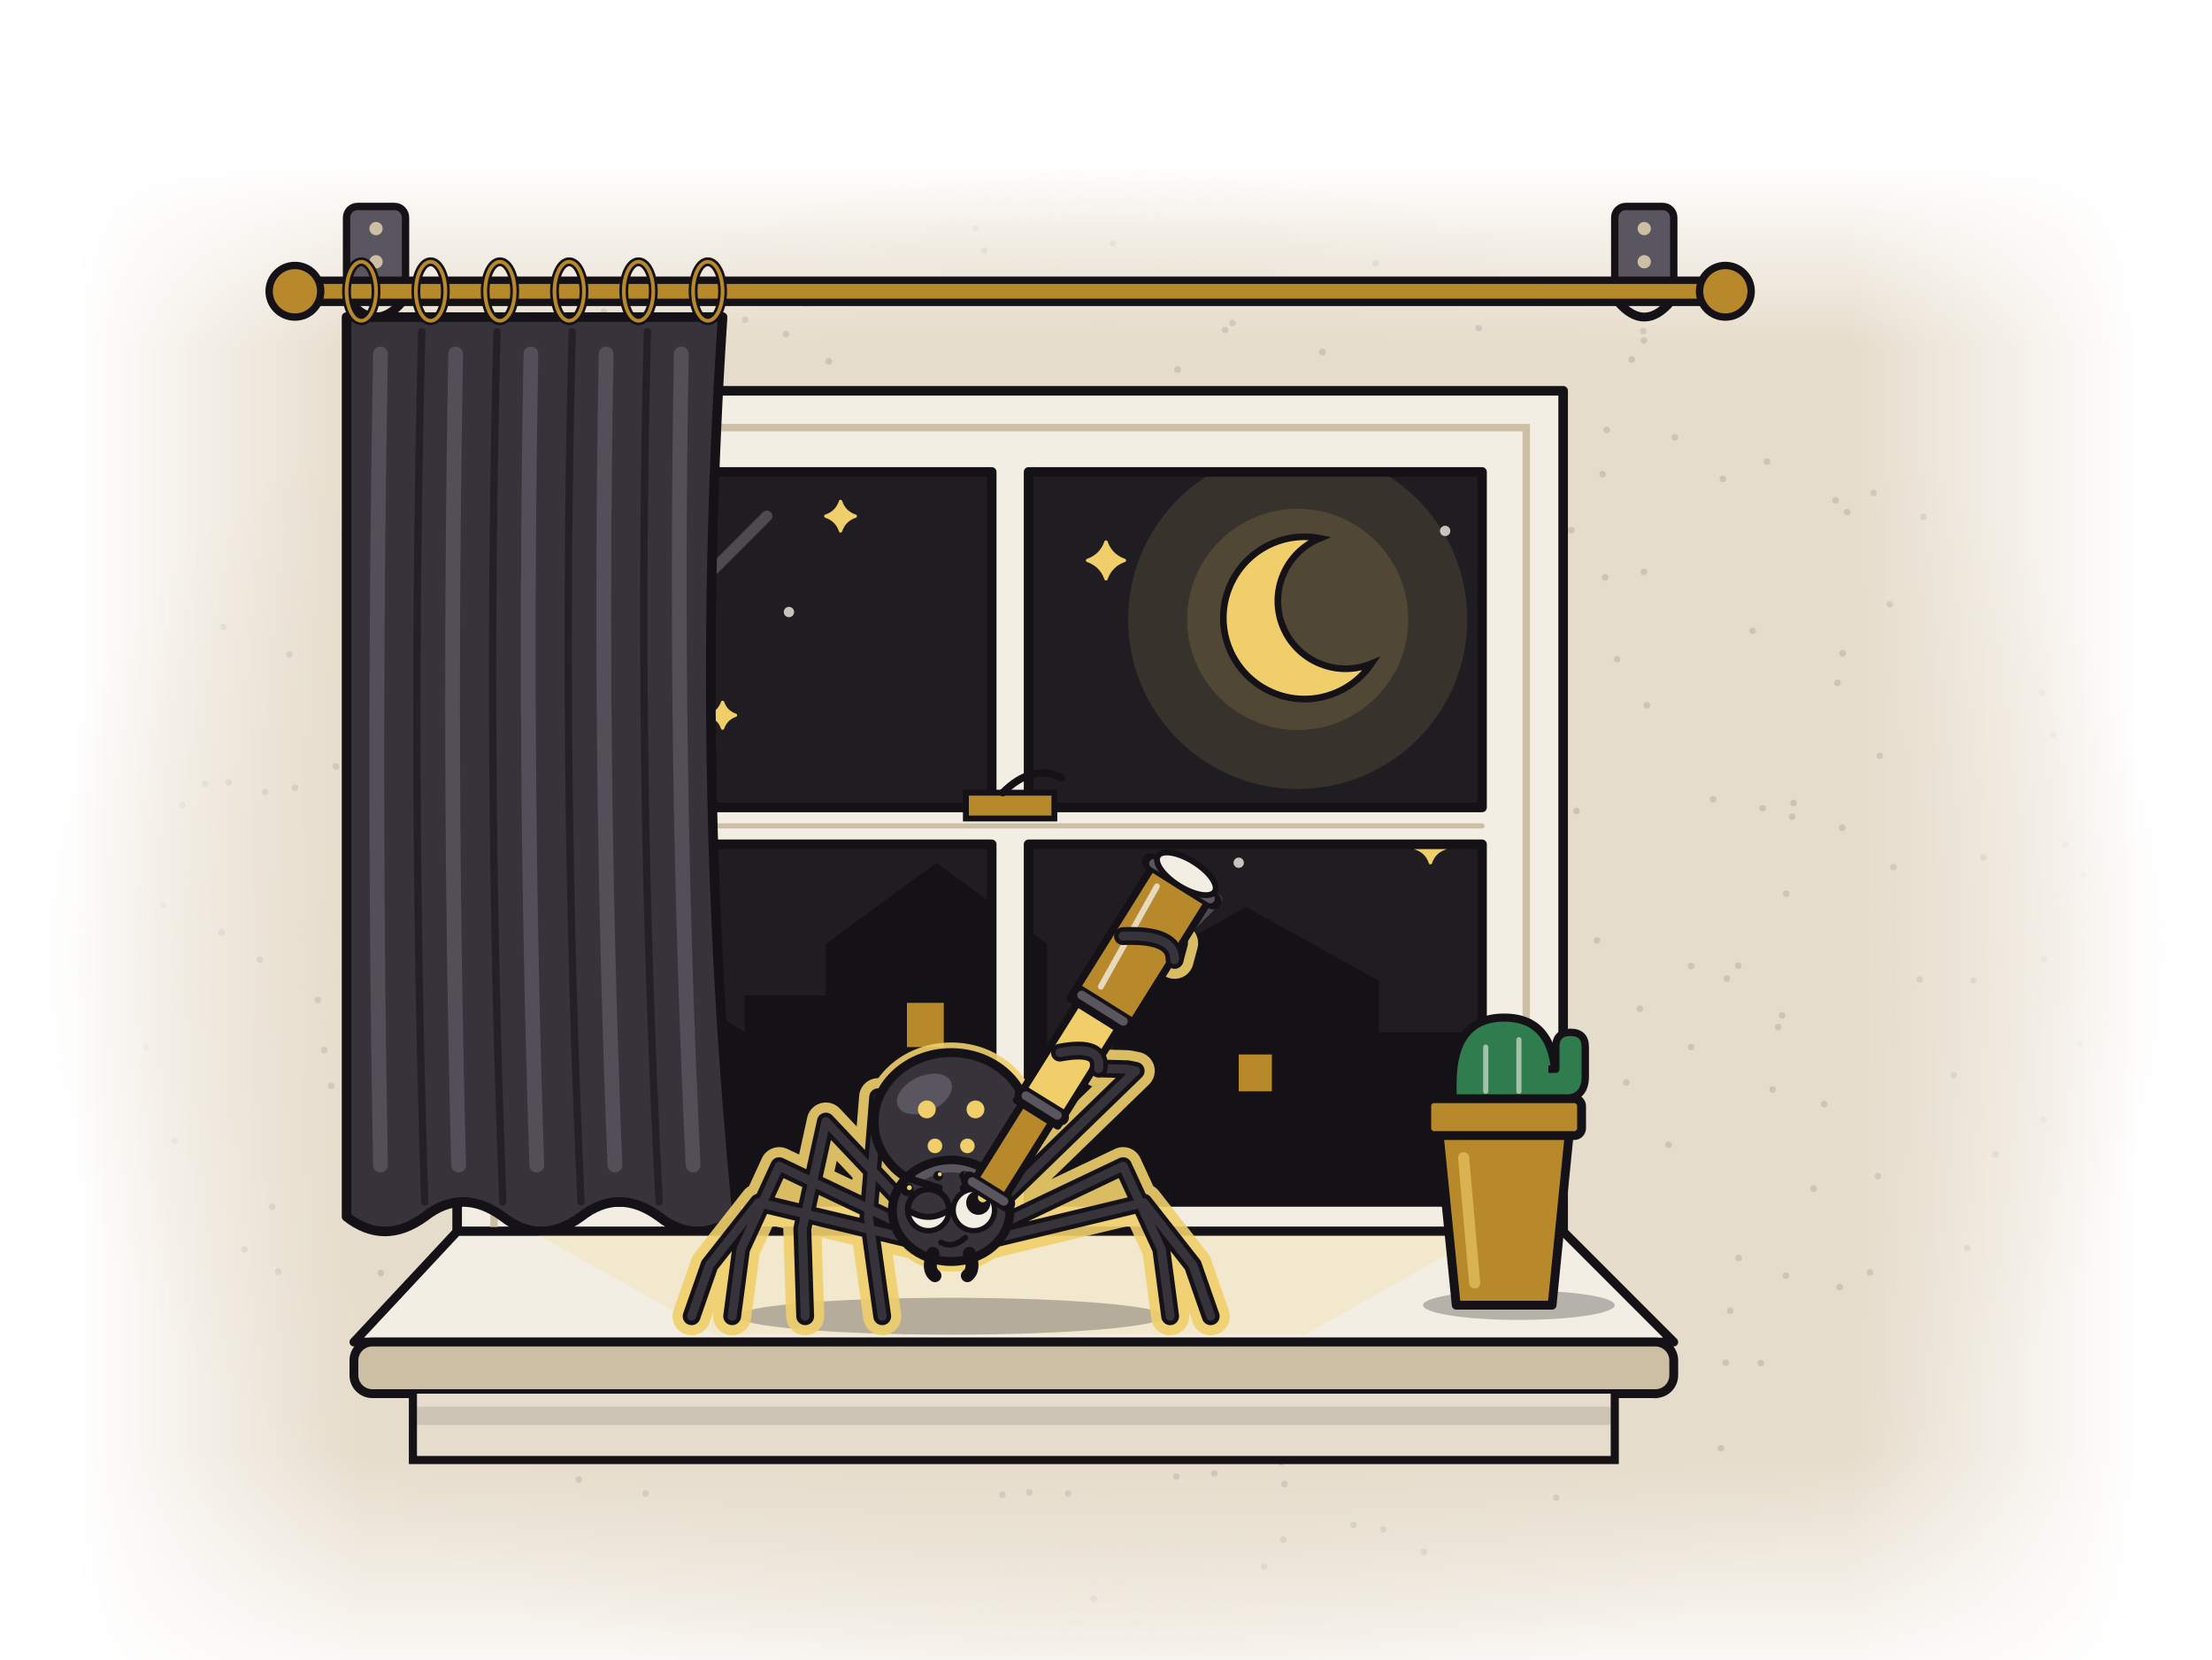
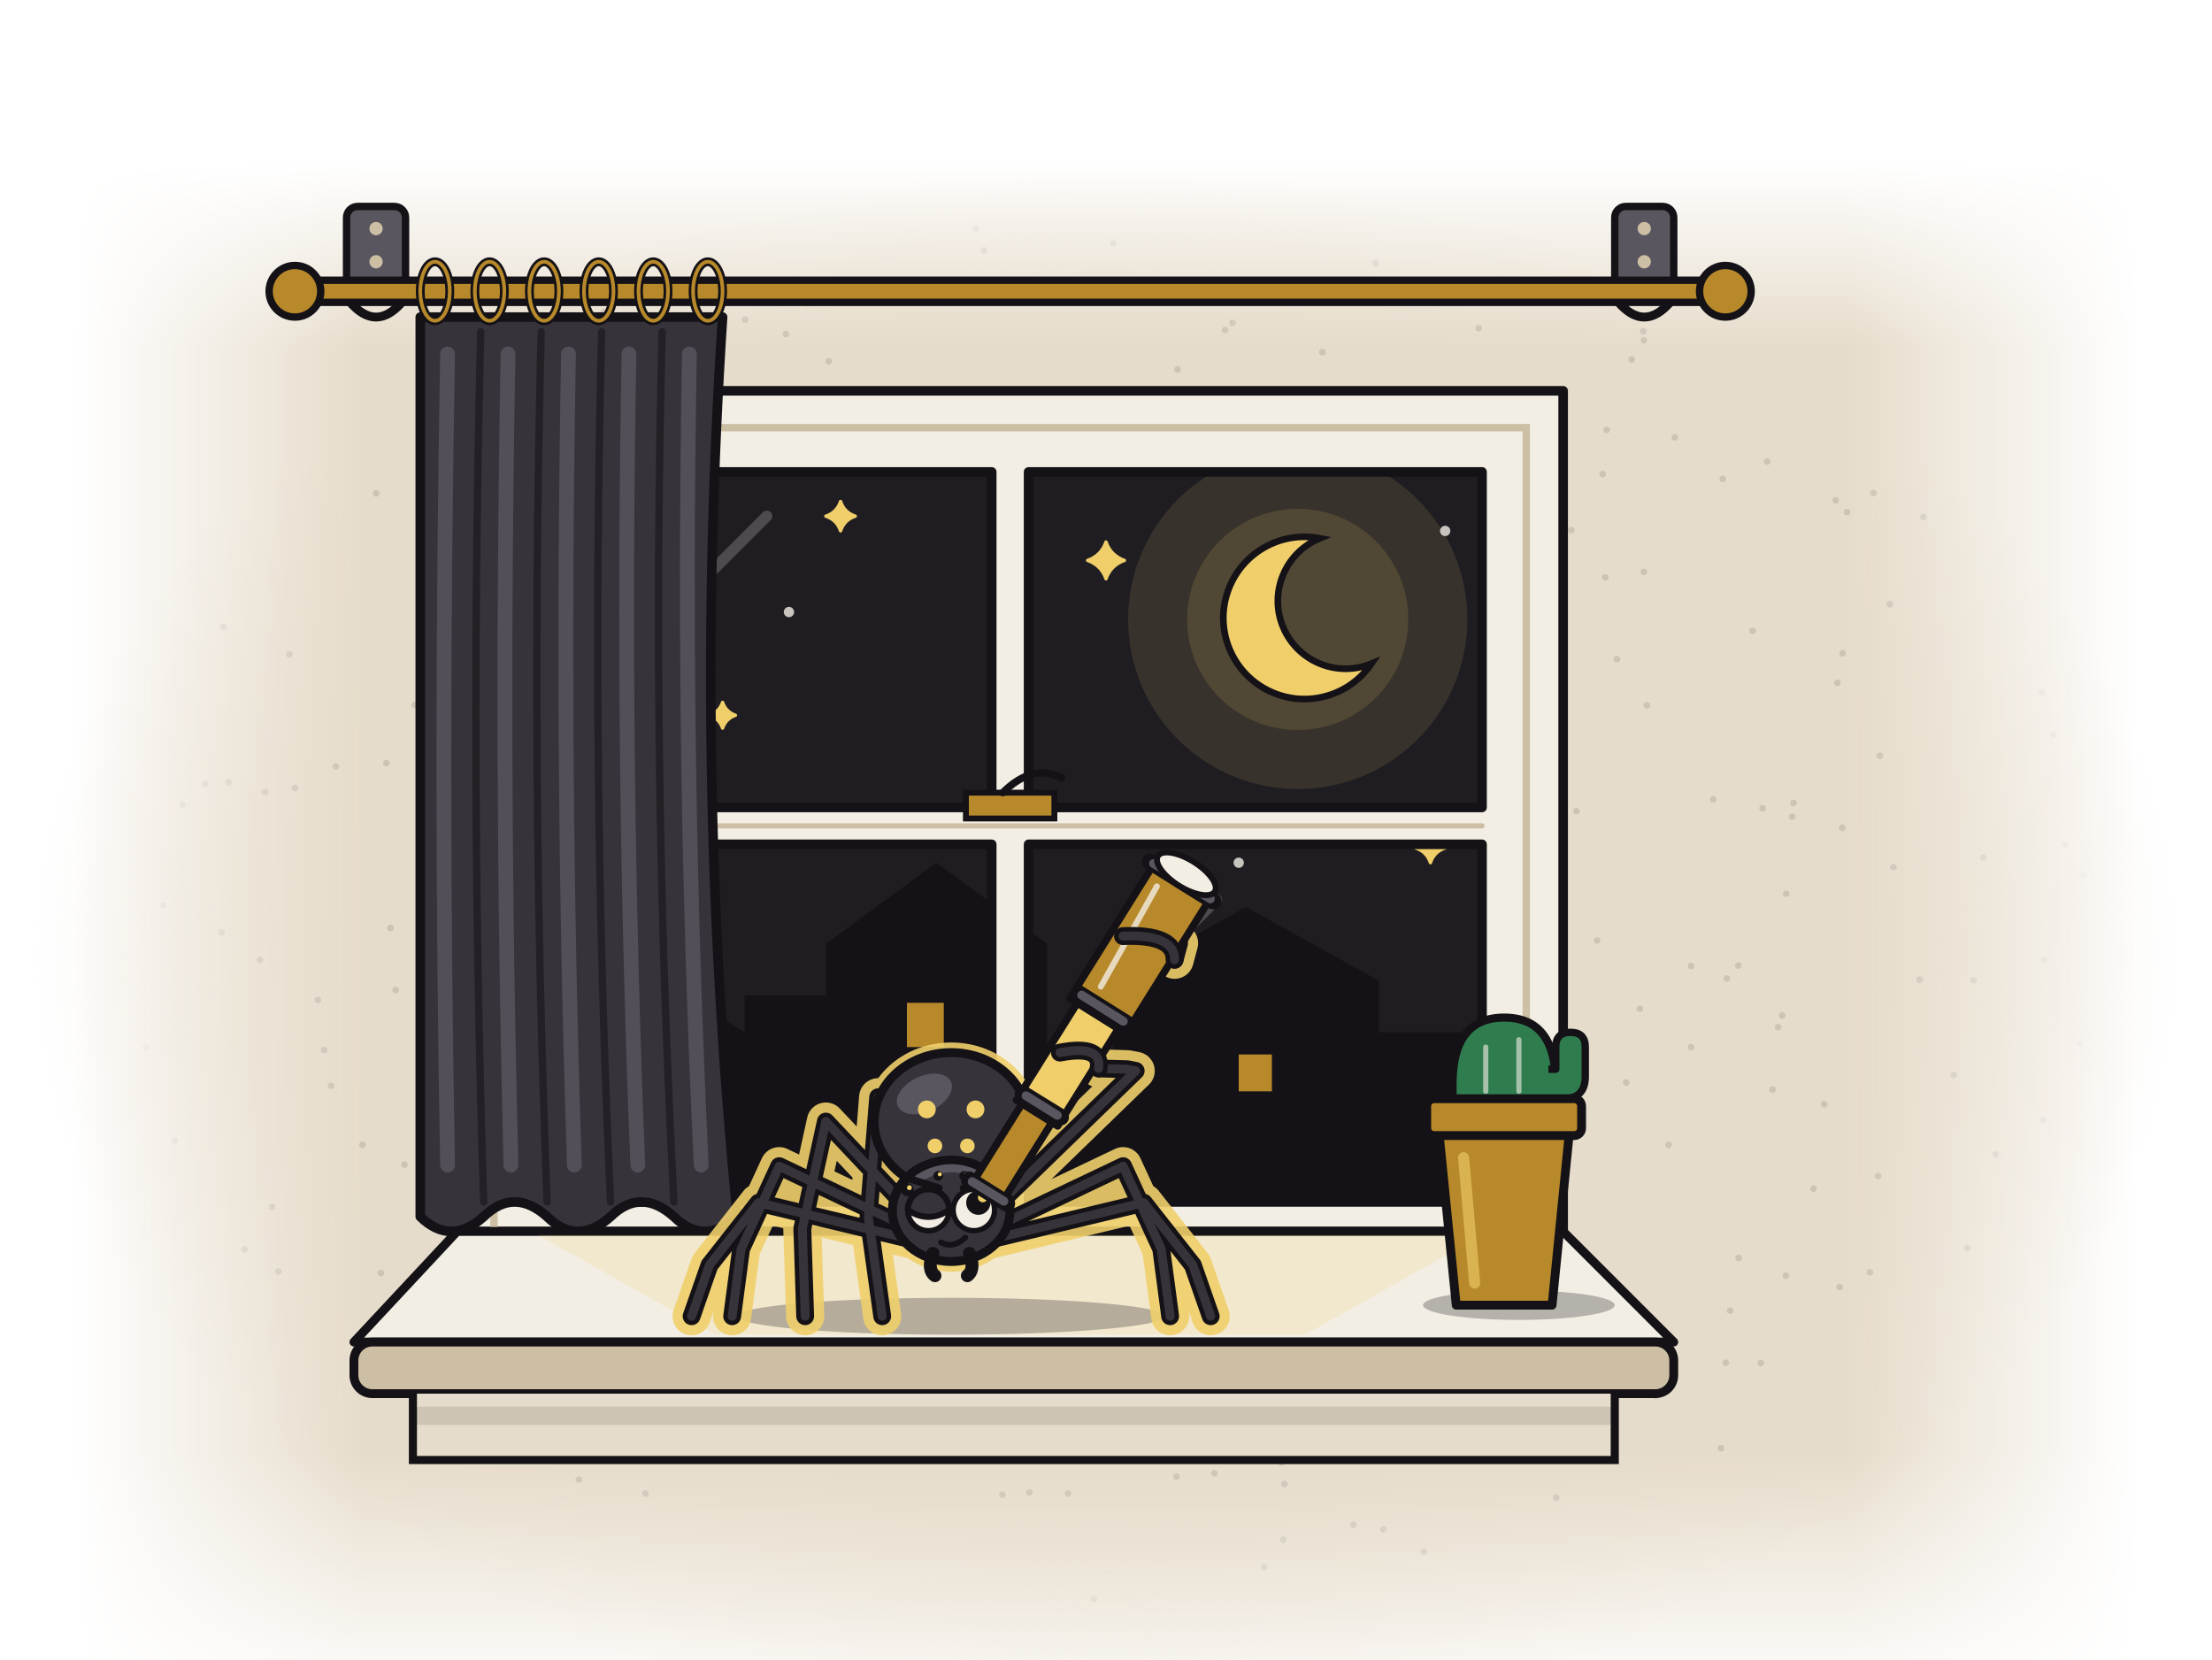
<svg xmlns="http://www.w3.org/2000/svg" viewBox="0 0 600 450" role="img" aria-label="A lookout spider on a night-time window sill peers at the moon through a tiny spyglass">
  <g transform="translate(0 34)">
    <defs>
      <radialGradient id="sls-glow" cx="50%" cy="50%" r="50%">
        <stop offset="0" stop-color="#e6dccb" stop-opacity="1" />
        <stop offset=".62" stop-color="#e6dccb" stop-opacity="0.7" />
        <stop offset="1" stop-color="#e6dccb" stop-opacity="0" />
      </radialGradient>
    </defs>
    <ellipse cx="300" cy="225" rx="295" ry="215" fill="url(#sls-glow)" />
    <defs>
      <mask id="sls-wall" maskUnits="userSpaceOnUse" x="15" y="-50" width="570" height="550">
        <linearGradient id="sls-wall-lx" gradientUnits="userSpaceOnUse" x1="20" y1="0" x2="580" y2="0">
          <stop offset="0" stop-color="#fff" stop-opacity="0" />
          <stop offset="0.14" stop-color="#fff" />
          <stop offset="0.86" stop-color="#fff" />
          <stop offset="1" stop-color="#fff" stop-opacity="0" />
        </linearGradient>
        <linearGradient id="sls-wall-ly" gradientUnits="userSpaceOnUse" x1="0" y1="10" x2="0" y2="60">
          <stop offset="0" stop-color="#000" />
          <stop offset="1" stop-color="#000" stop-opacity="0" />
        </linearGradient>
        <linearGradient id="sls-wall-lb" gradientUnits="userSpaceOnUse" x1="0" y1="360" x2="0" y2="430">
          <stop offset="0" stop-color="#000" stop-opacity="0" />
          <stop offset="1" stop-color="#000" />
        </linearGradient>
        <rect x="20" y="-50" width="560" height="550" fill="url(#sls-wall-lx)" />
        <rect x="20" y="-50" width="560" height="110" fill="url(#sls-wall-ly)" />
        <rect x="20" y="360" width="560" height="140" fill="url(#sls-wall-lb)" />
      </mask>
    </defs>
    <g mask="url(#sls-wall)">
      <rect x="20" y="10" width="560" height="420" fill="#e6dccb" />
      <path d="M296.7 399.7h0.01M390.8 158.9h0.01M263.9 113.1h0.01M420.8 218.7h0.01M127 347.9h0.01M103.3 311.3h0.01M169.1 53.9h0.01M155.7 320.7h0.01M560.2 195.1h0.01M290.2 203h0.01M434.7 94.6h0.01M385.1 153.7h0.01M376.2 105.9h0.01M236.7 193.7h0.01M200.9 104.4h0.01M146.9 256.7h0.01M388.3 141h0.01M261.8 335.7h0.01M266.9 33.9h0.01M378.6 77.4h0.01M290.1 352h0.01M91.1 173.9h0.01M353.5 153.4h0.01M127.4 336.5h0.01M249.3 208.5h0.01M471.5 227.9h0.01M486.5 183.8h0.01M120.7 176.6h0.01M513.6 201.2h0.01M60.6 136.1h0.01M213.2 56.6h0.01M468.1 335.6h0.01M324.6 114.1h0.01M407.1 250.9h0.01M498.4 151.2h0.01M47.4 275.4h0.01M319.4 66.2h0.01M248 268.5h0.01M458.7 228h0.01M348.1 383.6h0.01M469.3 321.5h0.01M188.4 172.2h0.01M424 216.5h0.01M139.1 337.2h0.01M444.8 239.6h0.01M435.8 82.6h0.01M215.8 284.3h0.01M49.5 184.3h0.01M372.7 138.7h0.01M224.4 320h0.01M521.7 106.2h0.01M98.3 276.5h0.01M190.1 349h0.01M309.9 235.2h0.01M341 271.7h0.01M471.6 307.2h0.01M122.1 228.3h0.01M163.8 50.5h0.01M499.7 190.5h0.01M347.8 164.4h0.01M86.2 237.2h0.01M73.8 293.3h0.01M277.4 267.5h0.01M483.4 241.4h0.01M433.2 221.1h0.01M289.7 371.1h0.01M104.8 173h0.01M294.6 47.3h0.01M404.1 199.5h0.01M298.6 283.9h0.01M484.4 312h0.01M382.9 350h0.01M228.1 343.9h0.01M501 104.9h0.01M383.6 343.8h0.01M391.2 188.4h0.01M219.6 310.5h0.01M416 204.4h0.01M427.6 186h0.01M554.3 269.7h0.01M232 340.9h0.01M214.2 313.2h0.01M441.1 259.6h0.01M343.7 143.8h0.01M225.6 356.8h0.01M256.4 344.1h0.01M166.2 256h0.01M112.5 157.2h0.01M126.6 278.4h0.01M509.4 285h0.01M266 360h0.01M494.8 265.5h0.01M279.2 370.8h0.01M464.7 182.8h0.01M197.4 118.8h0.01M364.8 173.5h0.01M349.2 116.2h0.01M344.6 318.5h0.01M480.8 261.5h0.01M62 178.2h0.01M105.9 217.7h0.01M362.9 121.1h0.01M128.6 123.2h0.01M255.3 354h0.01M218.6 48.3h0.01M331.9 275.6h0.01M323.1 311.1h0.01M383.7 227.8h0.01M115.1 220.3h0.01M119.7 240.2h0.01M39.6 250h0.01M445.9 58.3h0.01M224.8 64h0.01M283.7 137.9h0.01M140.9 300.7h0.01M344.9 338h0.01M250.9 334.3h0.01M491.9 288.4h0.01M417 152.2h0.01M196.5 289.9h0.01M499 315.1h0.01M210.8 220.9h0.01M214.3 313.8h0.01M318 266.8h0.01M373.1 37.4h0.01M231 338h0.01M202.7 281.7h0.01M466.8 358.8h0.01M342.9 391h0.01M553.9 153.8h0.01M274.7 301.3h0.01M155.7 68.3h0.01M530 257.6h0.01M403.1 204.4h0.01M89.8 260.5h0.01M332.3 55.5h0.01M259.9 149.8h0.01M232.7 329.8h0.01M309 266.2h0.01M175.1 371.1h0.01M78.5 143.5h0.01M535.3 231.9h0.01M393.1 283.5h0.01M415.6 199h0.01M275.6 106h0.01M433 333h0.01M273.7 345.6h0.01M452.6 276.5h0.01M221.2 121.4h0.01M371.4 289.7h0.01M422.1 372.2h0.01M66.3 304.9h0.01M207.2 189.3h0.01M209.5 340h0.01M467.3 95.9h0.01M102 99.8h0.01M292.2 79.2h0.01M400.2 79.3h0.01M157.2 337.4h0.01M60.1 218.9h0.01M255 185.7h0.01M334.3 53.6h0.01M319.1 366.5h0.01M348.4 368.5h0.01M195.2 131.3h0.01M499.8 143.2h0.01M445.7 55.8h0.01M320.7 235.3h0.01M438.6 144.8h0.01M210.2 331.6h0.01M264.5 200.9h0.01M286.1 165.2h0.01M454.3 84.6h0.01M192.9 90.7h0.01M185.9 226.2h0.01M333.1 79.5h0.01M197.1 307.8h0.01M184.7 208.6h0.01M201.5 279.6h0.01M321.8 243.2h0.01M520.7 231.7h0.01M236.8 296.4h0.01M458.7 250h0.01M442.6 63.5h0.01M468.4 231.4h0.01M157 367.3h0.01M479.3 91.2h0.01M336.2 75.7h0.01M564.1 249h0.01M381.3 287h0.01M264.6 28h0.01M418.8 137.7h0.01M80 179.7h0.01M375.2 380.8h0.01M316.1 259.9h0.01M118.6 137.6h0.01M70.5 226.3h0.01M533.6 304.5h0.01M329.4 365.6h0.01M309.2 256.4h0.01M271.9 371.4h0.01M185.9 160.8h0.01M343.4 99.3h0.01M220.1 266.6h0.01M352.3 194.7h0.01M165.1 111.2h0.01M309 247.3h0.01M401.1 55h0.01M325.2 131.3h0.01M414.5 181.9h0.01M216.3 160.1h0.01M107.3 234.5h0.01M308.8 319.4h0.01M126.7 64.8h0.01M268.7 190.2h0.01M482.3 244.6h0.01M541.3 279.1h0.01M146 215.1h0.01M234.9 190.3h0.01M55.6 178.6h0.01M376.2 127.2h0.01M393.3 288h0.01M403.9 129.5h0.01M71.9 180.8h0.01M361.9 137.6h0.01M410.3 216.5h0.01M301.9 32h0.01M149.1 347.1h0.01M507.2 311.1h0.01M430.6 311.8h0.01M252 321.5h0.01M478.1 185.2h0.01M475.4 137.1h0.01M202.1 52.7h0.01M358.7 61.5h0.01M279.3 119.3h0.01M127 135.4h0.01M109.7 281.9h0.01M160.8 277.8h0.01M446.7 157.3h0.01M228.1 215.3h0.01M435.4 122.6h0.01M449.1 344.6h0.01M363.3 324.3h0.01M179 248.9h0.01M75.5 310.9h0.01M382.5 325.6h0.01M166.4 91.3h0.01M186 254.9h0.01M565.1 203.4h0.01M225 245.8h0.01M508.2 99.7h0.01M171.5 147.8h0.01M512.6 129.9h0.01M129.1 293.8h0.01M406.5 128.3h0.01M217.4 165.6h0.01M315.4 330.8h0.01M135.8 82.9h0.01M245 241.6h0.01M367.1 379.6h0.01M554.4 226.2h0.01M538 198.6h0.01M248 157.8h0.01M313.6 348.1h0.01M87.9 250.8h0.01M175 80.4h0.01M138.1 259.2h0.01M426.2 109.8h0.01M322.1 145.3h0.01M293.9 256.3h0.01M402.8 346.7h0.01M436.3 348.8h0.01M556.9 165.3h0.01M261 234.6h0.01M379.4 92.4h0.01M509.9 171h0.01M386.2 386.9h0.01M236.6 348.2h0.01M144.4 183.6h0.01M354.9 246.5h0.01M232.2 326.7h0.01M477.6 335.7h0.01M335.6 262.7h0.01M486.1 187.5h0.01M363.7 162.1h0.01M347.6 362.7h0.01M115.4 108.9h0.01M382.2 310.1h0.01M437 339.6h0.01M497.9 101.7h0.01M334.4 130.8h0.01M320.2 169.8h0.01M330.8 196.5h0.01M44.2 211.6h0.01M332.1 126.4h0.01M445.9 121.1h0.01M484.5 208.4h0.01M273.7 82.1h0.01M192.1 248.8h0.01" stroke="#141216" stroke-width="1.8" stroke-linecap="round" opacity="0.12" />
    </g>
    <rect x="146" y="94" width="256" height="198" fill="#1f1d22" />
    <clipPath id="sls-gl">
      <rect x="146" y="94" width="256" height="198" />
    </clipPath>
    <g clip-path="url(#sls-gl)">
      <circle cx="352" cy="134" r="46" fill="#f0cf6b" opacity=".12" />
      <circle cx="352" cy="134" r="30" fill="#f0cf6b" opacity=".14" />
      <path d="M358 112a22 22 0 1 0 14 34a18 18 0 1 1 -14 -34z" fill="#f0cf6b" stroke="#141216" stroke-width="1.8" />
      <path d="M176 112Q177.6 116.4 182 118Q177.6 119.6 176 124Q174.4 119.6 170 118Q174.4 116.4 176 112z" fill="#f0cf6b" stroke="#f0cf6b" stroke-width="0.9" stroke-linejoin="round" />
      <path d="M228 102Q229 105 232 106Q229 107 228 110Q227 107 224 106Q227 105 228 102z" fill="#f0cf6b" stroke="#f0cf6b" stroke-width="0.9" stroke-linejoin="round" />
      <path d="M196 156.5Q196.9 159.1 199.5 160Q196.9 160.9 196 163.5Q195.1 160.9 192.5 160Q195.1 159.1 196 156.5z" fill="#f0cf6b" stroke="#f0cf6b" stroke-width="0.9" stroke-linejoin="round" />
      <path d="M300 113Q301.3 116.7 305 118Q301.3 119.3 300 123Q298.7 119.3 295 118Q298.7 116.7 300 113z" fill="#f0cf6b" stroke="#f0cf6b" stroke-width="0.9" stroke-linejoin="round" />
      <path d="M388 192Q389 195 392 196Q389 197 388 200Q387 197 384 196Q387 195 388 192z" fill="#f0cf6b" stroke="#f0cf6b" stroke-width="0.9" stroke-linejoin="round" />
      <path d="M252 205Q252.8 207.2 255 208Q252.8 208.8 252 211Q251.2 208.8 249 208Q251.2 207.2 252 205z" fill="#f0cf6b" stroke="#f0cf6b" stroke-width="0.9" stroke-linejoin="round" />
      <path d="M170 209.5Q171.2 212.8 174.5 214Q171.2 215.2 170 218.5Q168.8 215.2 165.5 214Q168.8 212.8 170 209.5z" fill="#f0cf6b" stroke="#f0cf6b" stroke-width="0.9" stroke-linejoin="round" />
      <path d="M318 223Q318.8 225.2 321 226Q318.8 226.8 318 229Q317.2 226.8 315 226Q317.2 225.2 318 223z" fill="#f0cf6b" stroke="#f0cf6b" stroke-width="0.9" stroke-linejoin="round" />
      <circle cx="214" cy="132" r="1.4" fill="#f3eee4" opacity=".8" />
      <circle cx="270" cy="150" r="1.4" fill="#f3eee4" opacity=".8" />
      <circle cx="392" cy="110" r="1.4" fill="#f3eee4" opacity=".8" />
      <circle cx="336" cy="200" r="1.4" fill="#f3eee4" opacity=".8" />
      <circle cx="160" cy="186" r="1.4" fill="#f3eee4" opacity=".8" />
      <circle cx="288" cy="190" r="1.4" fill="#f3eee4" opacity=".8" />
      <path d="M146 292V246l28 -18 28 18v-10h22v-14l30 -22 30 22v34h18v-24l36 -20 36 20v14h26l20 -16 20 16V292z" fill="#141216" />
      <path d="M166 254h10v10h-10zM246 238h10v12h-10zM336 252h9v10h-9z" fill="#b8892a" />
      <path d="M270 222v-12h8v6" fill="#141216" />
    </g>
    <path d="M160 134l30 -30M160 154l48 -48M290 250l40 -40" stroke="#f3eee4" stroke-width="3" fill="none" stroke-linecap="round" stroke-linejoin="round" opacity=".22" />
    <path d="M124 72H424V300H124z M146 94V185H269V94z M279 94V185H402V94z M146 195V292H269V195z M279 195V292H402V195z" fill="#f3eee4" fill-rule="evenodd" stroke="#141216" stroke-width="2.6" stroke-linejoin="round" />
    <rect x="134" y="82" width="280" height="218" fill="none" stroke="#cdbfa4" stroke-width="2" />
    <path d="M146 190H402" stroke="#cdbfa4" stroke-width="1.4" fill="none" stroke-linecap="round" stroke-linejoin="round" />
    <path d="M262 181h24v7h-24z" fill="#b8892a" stroke="#141216" stroke-width="1.6" />
    <path d="M272 181q8 -8 16 -4" stroke="#141216" stroke-width="2" fill="none" stroke-linecap="round" />
    <rect x="94" y="22" width="16" height="22" rx="3" fill="#5a5660" stroke="#141216" stroke-width="2" />
    <circle cx="102" cy="28" r="1.8" fill="#cdbfa4" />
    <circle cx="102" cy="37" r="1.8" fill="#cdbfa4" />
    <path d="M95 42v6q7 8 14 0v-6" fill="none" stroke="#141216" stroke-width="2.4" stroke-linejoin="round" />
    <rect x="438" y="22" width="16" height="22" rx="3" fill="#5a5660" stroke="#141216" stroke-width="2" />
    <circle cx="446" cy="28" r="1.8" fill="#cdbfa4" />
    <circle cx="446" cy="37" r="1.8" fill="#cdbfa4" />
    <path d="M439 42v6q7 8 14 0v-6" fill="none" stroke="#141216" stroke-width="2.4" stroke-linejoin="round" />
    <path d="M84 45H464" stroke="#141216" stroke-width="8" fill="none" stroke-linecap="round" stroke-linejoin="round" />
    <path d="M84 45H464" stroke="#b8892a" stroke-width="4" fill="none" stroke-linecap="round" stroke-linejoin="round" />
    <circle cx="80" cy="45" r="7" fill="#b8892a" stroke="#141216" stroke-width="2" />
    <circle cx="468" cy="45" r="7" fill="#b8892a" stroke="#141216" stroke-width="2" />
-     <path d="M94 52H196Q188 174 200 296" fill="none" />
-     <path d="M94 52H196Q188 174 200 296q-11 8 -21.2 0q-11 -8 -21.2 0q-11 8 -21.2 0q-11 -8 -21.2 0q-11 8 -21.2 0z" fill="#36343a" stroke="#141216" stroke-width="2.6" stroke-linejoin="round" />
-     <path d="M114.4 56Q111.4 174 115.2 292M134.8 56Q131.8 174 136.4 292M155.2 56Q152.2 174 157.6 292M175.6 56Q172.6 174 178.8 292" stroke="#141216" stroke-width="2" fill="none" stroke-linecap="round" stroke-linejoin="round" opacity=".55" />
-     <path d="M103.2 62Q101.2 174 103.2 282M123.6 62Q121.6 174 124.4 282M144 62Q142 174 145.6 282M164.4 62Q162.4 174 166.8 282M184.8 62Q182.8 174 188 282" stroke="#5a5660" stroke-width="4" fill="none" stroke-linecap="round" stroke-linejoin="round" opacity=".8" />
-     <ellipse cx="98" cy="45" rx="4" ry="8" fill="none" stroke="#141216" stroke-width="2.4" />
-     <ellipse cx="98" cy="45" rx="4" ry="8" fill="none" stroke="#b8892a" stroke-width="1" />
-     <ellipse cx="116.8" cy="45" rx="4" ry="8" fill="none" stroke="#141216" stroke-width="2.4" />
-     <ellipse cx="116.8" cy="45" rx="4" ry="8" fill="none" stroke="#b8892a" stroke-width="1" />
-     <ellipse cx="135.6" cy="45" rx="4" ry="8" fill="none" stroke="#141216" stroke-width="2.4" />
-     <ellipse cx="135.6" cy="45" rx="4" ry="8" fill="none" stroke="#b8892a" stroke-width="1" />
-     <ellipse cx="154.4" cy="45" rx="4" ry="8" fill="none" stroke="#141216" stroke-width="2.4" />
-     <ellipse cx="154.4" cy="45" rx="4" ry="8" fill="none" stroke="#b8892a" stroke-width="1" />
-     <ellipse cx="173.2" cy="45" rx="4" ry="8" fill="none" stroke="#141216" stroke-width="2.4" />
-     <ellipse cx="173.2" cy="45" rx="4" ry="8" fill="none" stroke="#b8892a" stroke-width="1" />
+     <path d="M114 52H196Q188 174 200 296" fill="none" />
+     <path d="M114 52H196Q188 174 200 296q-9 8 -17.2 0q-9 -8 -17.2 0q-9 8 -17.2 0q-9 -8 -17.2 0q-9 8 -17.2 0z" fill="#36343a" stroke="#141216" stroke-width="2.6" stroke-linejoin="round" />
+     <path d="M130.4 56Q127.4 174 131.2 292M146.8 56Q143.8 174 148.4 292M163.2 56Q160.2 174 165.6 292M179.6 56Q176.6 174 182.8 292" stroke="#141216" stroke-width="2" fill="none" stroke-linecap="round" stroke-linejoin="round" opacity=".55" />
+     <path d="M121.4 62Q119.4 174 121.4 282M137.8 62Q135.8 174 138.6 282M154.2 62Q152.2 174 155.8 282M170.6 62Q168.6 174 173 282M187 62Q185 174 190.2 282" stroke="#5a5660" stroke-width="4" fill="none" stroke-linecap="round" stroke-linejoin="round" opacity=".8" />
+     <ellipse cx="118" cy="45" rx="4" ry="8" fill="none" stroke="#141216" stroke-width="2.4" />
+     <ellipse cx="118" cy="45" rx="4" ry="8" fill="none" stroke="#b8892a" stroke-width="1" />
+     <ellipse cx="132.8" cy="45" rx="4" ry="8" fill="none" stroke="#141216" stroke-width="2.4" />
+     <ellipse cx="132.8" cy="45" rx="4" ry="8" fill="none" stroke="#b8892a" stroke-width="1" />
+     <ellipse cx="147.6" cy="45" rx="4" ry="8" fill="none" stroke="#141216" stroke-width="2.4" />
+     <ellipse cx="147.6" cy="45" rx="4" ry="8" fill="none" stroke="#b8892a" stroke-width="1" />
+     <ellipse cx="162.4" cy="45" rx="4" ry="8" fill="none" stroke="#141216" stroke-width="2.4" />
+     <ellipse cx="162.4" cy="45" rx="4" ry="8" fill="none" stroke="#b8892a" stroke-width="1" />
+     <ellipse cx="177.2" cy="45" rx="4" ry="8" fill="none" stroke="#141216" stroke-width="2.4" />
+     <ellipse cx="177.2" cy="45" rx="4" ry="8" fill="none" stroke="#b8892a" stroke-width="1" />
    <ellipse cx="192" cy="45" rx="4" ry="8" fill="none" stroke="#141216" stroke-width="2.4" />
    <ellipse cx="192" cy="45" rx="4" ry="8" fill="none" stroke="#b8892a" stroke-width="1" />
    <path d="M124 300H424L454 330H96z" fill="#f3eee4" stroke="#141216" stroke-width="2.4" stroke-linejoin="round" />
    <path d="M146 301H402L354 328H194z" fill="#f0cf6b" opacity=".18" />
    <rect x="96" y="330" width="358" height="14" rx="5" fill="#cdbfa4" stroke="#141216" stroke-width="2.4" />
    <path d="M112 344v18h326v-18" fill="#e6dccb" stroke="#141216" stroke-width="2.2" />
    <path d="M114 350H436" stroke="#141216" stroke-width="5" fill="none" stroke-linecap="round" stroke-linejoin="round" opacity=".12" />
    <ellipse cx="412" cy="320" rx="26" ry="4" fill="#141216" opacity="0.28" />
    <path d="M394 270v-10q0 -18 14 -18t14 18v10z" fill="#2f7d4f" stroke="#141216" stroke-width="2.2" />
    <path d="M420 264h4q6 0 6 -6v-8q0 -4 -4 -4t-4 4v6h-2" fill="#2f7d4f" stroke="#141216" stroke-width="2" stroke-linejoin="round" />
    <path d="M403 250v12M412 248v14" stroke="#f3eee4" stroke-width="1.4" fill="none" stroke-linecap="round" stroke-linejoin="round" opacity=".6" />
    <path d="M390 270h36l-5 50h-26z" fill="#b8892a" stroke="#141216" stroke-width="2.4" stroke-linejoin="round" />
    <rect x="387" y="264" width="42" height="10" rx="2" fill="#b8892a" stroke="#141216" stroke-width="2.4" />
    <path d="M397 280l3 34" stroke="#f0cf6b" stroke-width="3" fill="none" stroke-linecap="round" stroke-linejoin="round" opacity=".6" />
    <ellipse cx="258" cy="323" rx="58" ry="5" fill="#141216" opacity="0.28" />
    <g transform="translate(258 294.4) scale(1.1 1.1)">
      <g opacity="0.9" stroke="#f0cf6b" fill="#f0cf6b" stroke-linecap="round" stroke-linejoin="round">
        <path d="M9 -6L50.9 -70.9L56.2 -66L55.1 -61.9M12 -2L45.5 -34.5L43.5 -34.9L36.4 -35.1M13 3L42.4 -11L51.8 9.4L54 26M10 7L47.5 -2L59.6 13.4L64 26M-9 -6L-18 -28L-20.4 1.7L-17 26M-12 -2L-30.9 -22L-36.7 4.4L-36 26M-13 3L-42.4 -11L-51.8 9.4L-54 26M-10 7L-47.5 -2L-59.6 13.4L-64 26" stroke-width="9.4" fill="none" />
        <ellipse cx="0" cy="-22" rx="21.5" ry="19.5" stroke-width="0" />
        <ellipse cx="0" cy="0" rx="17" ry="15" stroke-width="0" />
      </g>
      <path d="M9 -6L50.9 -70.9L56.2 -66L55.1 -61.9M12 -2L45.5 -34.5L43.5 -34.9L36.4 -35.1M13 3L42.4 -11L51.8 9.4L54 26M10 7L47.5 -2L59.6 13.4L64 26M-9 -6L-18 -28L-20.4 1.7L-17 26M-12 -2L-30.9 -22L-36.7 4.4L-36 26M-13 3L-42.4 -11L-51.8 9.4L-54 26M-10 7L-47.5 -2L-59.6 13.4L-64 26" stroke="#141216" stroke-width="4.4" fill="none" stroke-linecap="round" stroke-linejoin="round" />
      <path d="M9 -6L50.9 -70.9L56.2 -66L55.1 -61.9M12 -2L45.5 -34.5L43.5 -34.9L36.4 -35.1M13 3L42.4 -11L51.8 9.4L54 26M10 7L47.5 -2L59.6 13.4L64 26M-9 -6L-18 -28L-20.4 1.7L-17 26M-12 -2L-30.9 -22L-36.7 4.4L-36 26M-13 3L-42.4 -11L-51.8 9.4L-54 26M-10 7L-47.5 -2L-59.6 13.4L-64 26" stroke="#36343a" stroke-width="2.2" fill="none" stroke-linecap="round" stroke-linejoin="round" />
      <ellipse cx="0" cy="-22" rx="19" ry="17" fill="#36343a" stroke="#141216" stroke-width="2.2" />
      <ellipse cx="-6.6" cy="-28.8" rx="7.2" ry="4.4" fill="#5a5660" transform="rotate(-25 -6.6 -28.8)" />
      <g fill="#f0cf6b">
        <circle cx="-6" cy="-25" r="2.2" />
        <circle cx="6" cy="-25" r="2.2" />
        <circle cx="-4" cy="-16" r="1.8" />
        <circle cx="4" cy="-16" r="1.8" />
      </g>
      <ellipse cx="0" cy="0" rx="14.5" ry="12.5" fill="#36343a" stroke="#141216" stroke-width="2.2" />
      <path d="M-8 -8q8 -5 16 0" stroke="#5a5660" stroke-width="2" fill="none" stroke-linecap="round" />
      <path d="M-4.5 10.5q-1.5 4 0.5 5.5M4.5 10.5q1.5 4 -0.5 5.5" stroke="#141216" stroke-width="3.2" fill="none" stroke-linecap="round" />
      <circle cx="-10.8" cy="-5.2" r="1.6" fill="#141216" />
      <circle cx="-10.3" cy="-5.7" r="0.6" fill="#f0cf6b" />
      <circle cx="10.8" cy="-5.2" r="1.6" fill="#141216" />
      <circle cx="11.3" cy="-5.7" r="0.6" fill="#f0cf6b" />
      <circle cx="-3.2" cy="-8.6" r="1.2" fill="#141216" />
      <circle cx="-2.8" cy="-9" r="0.5" fill="#f0cf6b" />
      <circle cx="3.2" cy="-8.6" r="1.2" fill="#141216" />
      <circle cx="3.6" cy="-9" r="0.5" fill="#f0cf6b" />
      <circle cx="-5.6" cy="-0.2" r="5.1" fill="#f3eee4" stroke="#141216" stroke-width="1.3" />
      <circle cx="-4.5" cy="-2" r="3" fill="#141216" />
      <circle cx="-3.4" cy="-3.3" r="1.2" fill="#f0cf6b" />
      <circle cx="5.6" cy="-0.2" r="5.1" fill="#f3eee4" stroke="#141216" stroke-width="1.3" />
      <circle cx="6.7" cy="-2" r="3" fill="#141216" />
      <circle cx="7.8" cy="-3.3" r="1.2" fill="#f0cf6b" />
      <path d="M-10 -7.8l7 2.2M10 -7.8l-7 2.2" stroke="#141216" stroke-width="1.8" stroke-linecap="round" />
      <path d="M-2.5 7.8q3 1.6 6-1.2" stroke="#141216" stroke-width="1.4" fill="none" stroke-linecap="round" />
      <circle cx="-5.6" cy="-.2" r="5.1" fill="#f3eee4" stroke="#141216" stroke-width="1.3" />
      <path d="M-10.7 -.2a5.1 5.1 0 0 1 10.2 0q-5.1 3.4 -10.2 0z" fill="#36343a" stroke="#141216" stroke-width="1.5" stroke-linejoin="round" />
    </g>
    <path d="M271.4,292.7 286.6,268.4 278.5,263.3 263.3,287.6z" fill="#b8892a" stroke="#141216" stroke-width="2" stroke-linejoin="round" />
    <path d="M286.9,271.4 304.6,243 293.5,236 275.7,264.4z" fill="#f0cf6b" stroke="#141216" stroke-width="2" stroke-linejoin="round" />
    <path d="M305.4,246.3 328.2,209.8 313,200.3 290.2,236.8z" fill="#b8892a" stroke="#141216" stroke-width="2" stroke-linejoin="round" />
    <path d="M273.1,292.4 262.9,286" stroke="#141216" stroke-width="4.5" fill="none" stroke-linecap="round" stroke-linejoin="round" />
    <path d="M272.3,291.8 263.7,286.5" stroke="#5a5660" stroke-width="2.4" fill="none" stroke-linecap="round" stroke-linejoin="round" />
    <path d="M287.7,269 277.5,262.7" stroke="#141216" stroke-width="4.5" fill="none" stroke-linecap="round" stroke-linejoin="round" />
    <path d="M286.8,268.5 278.3,263.2" stroke="#5a5660" stroke-width="2.4" fill="none" stroke-linecap="round" stroke-linejoin="round" />
    <path d="M305.6,243.6 292.5,235.4" stroke="#141216" stroke-width="4.5" fill="none" stroke-linecap="round" stroke-linejoin="round" />
    <path d="M304.7,243 293.4,235.9" stroke="#5a5660" stroke-width="2.4" fill="none" stroke-linecap="round" stroke-linejoin="round" />
    <path d="M329.1,210.4 312,199.7" stroke="#141216" stroke-width="4.5" fill="none" stroke-linecap="round" stroke-linejoin="round" />
    <path d="M328.3,209.8 312.9,200.2" stroke="#5a5660" stroke-width="2.4" fill="none" stroke-linecap="round" stroke-linejoin="round" />
    <ellipse cx="321.8" cy="203" rx="3.8" ry="9.1" transform="rotate(-58 321.8 203)" fill="#f3eee4" stroke="#141216" stroke-width="1.6" />
    <path d="M298.6,233.6 313.8,206.4" stroke="#f3eee4" stroke-width="1.6" fill="none" stroke-linecap="round" stroke-linejoin="round" opacity=".8" />
    <path d="M318.6 226.3Q318.7 219.3 304.6 219.9" stroke="#141216" stroke-width="4.84" fill="none" stroke-linecap="round" stroke-linejoin="round" />
    <path d="M318.6 226.3Q318.7 219.3 304.6 219.9" stroke="#36343a" stroke-width="2.42" fill="none" stroke-linecap="round" stroke-linejoin="round" />
    <path d="M298 255.8Q299 249.3 287.5 251.5" stroke="#141216" stroke-width="4.84" fill="none" stroke-linecap="round" stroke-linejoin="round" />
    <path d="M298 255.8Q299 249.3 287.5 251.5" stroke="#36343a" stroke-width="2.42" fill="none" stroke-linecap="round" stroke-linejoin="round" />
  </g>
</svg>
